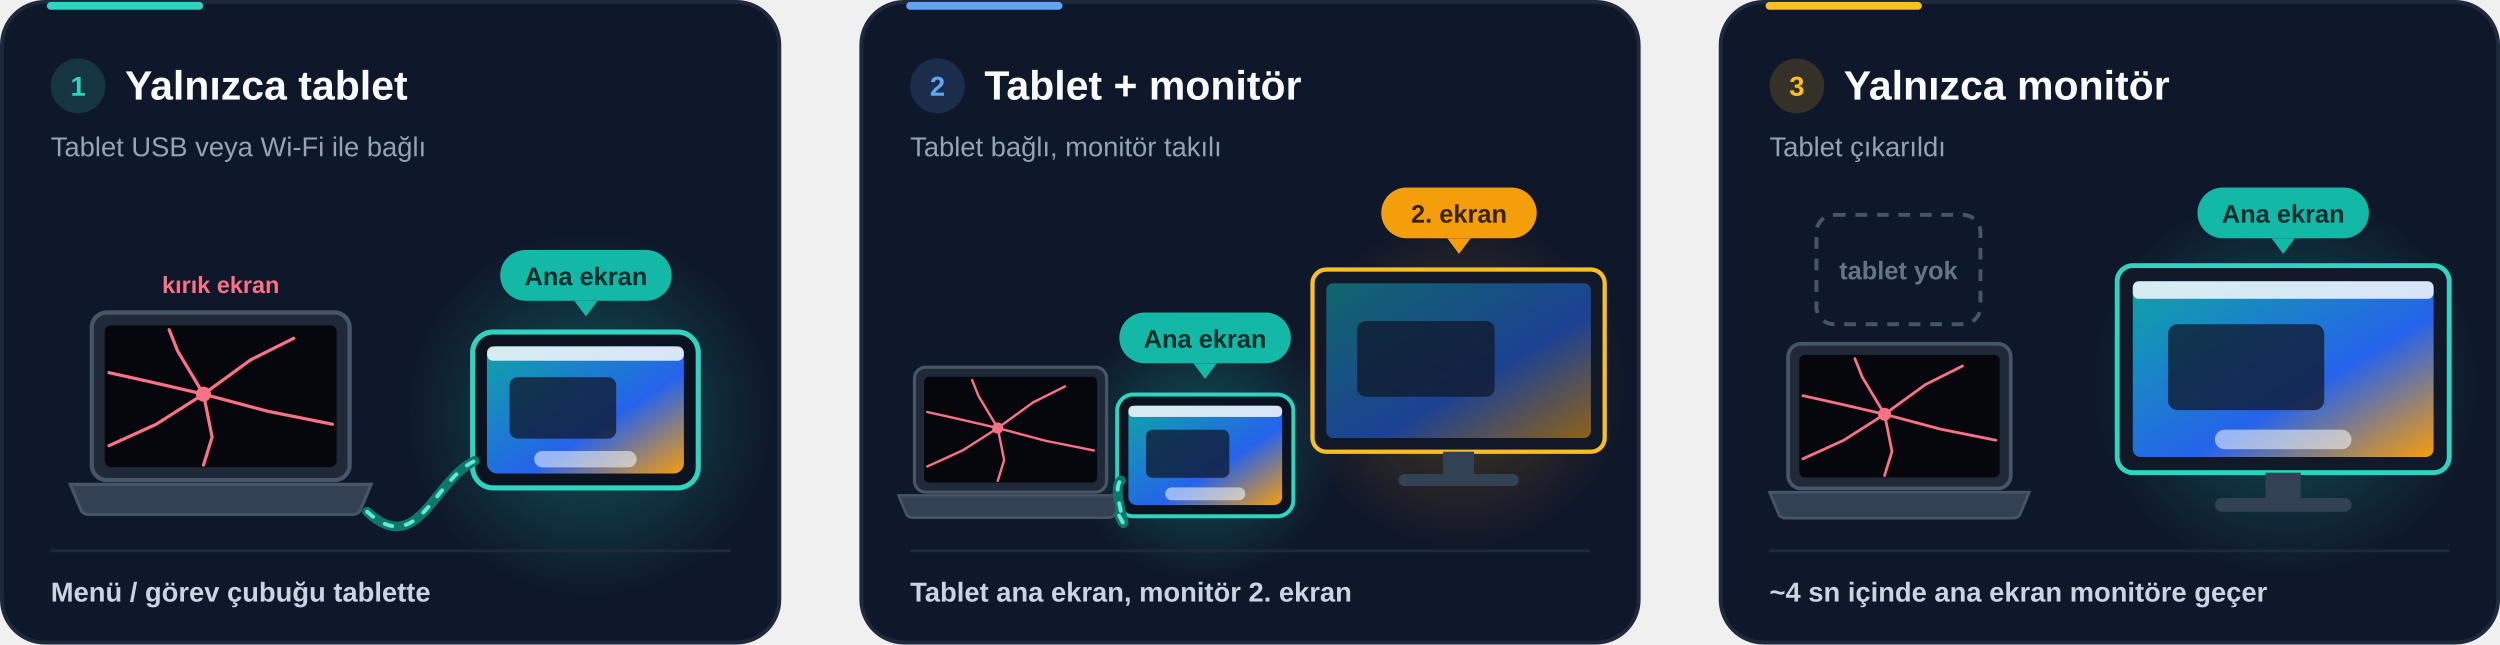
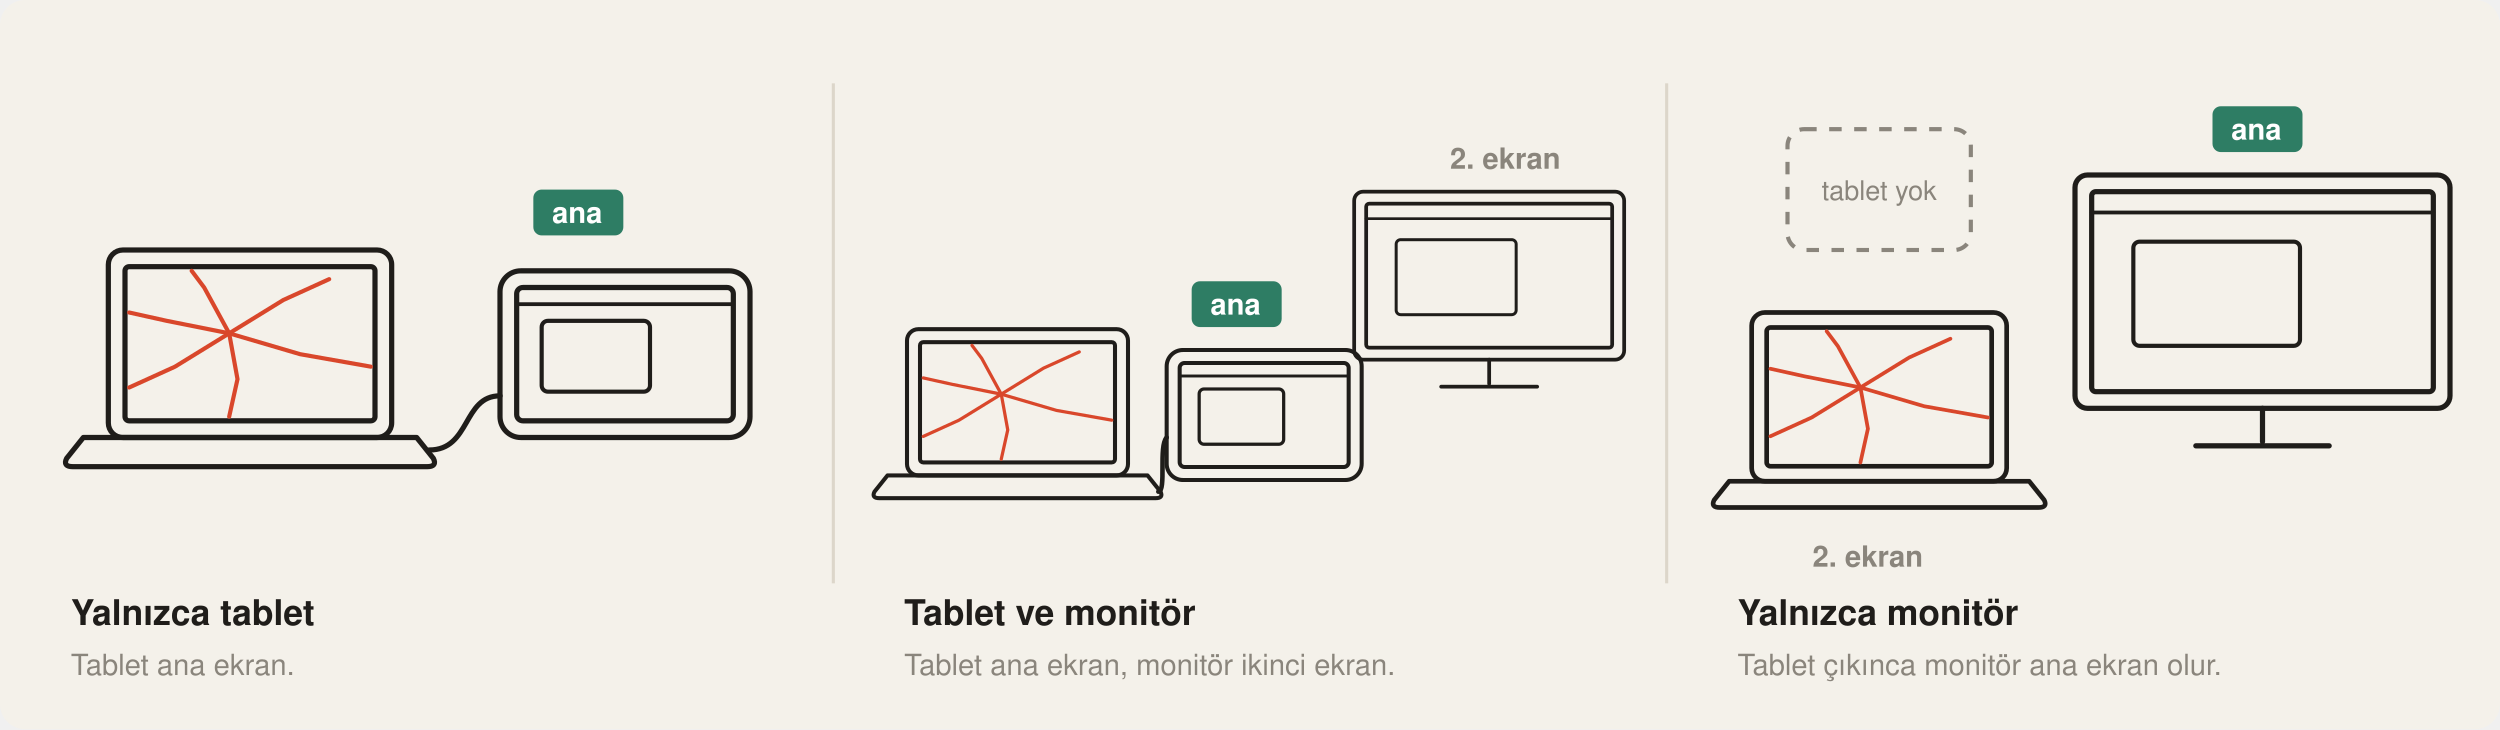
- <svg xmlns="http://www.w3.org/2000/svg" width="1280" height="330" viewBox="0 0 1280 330" role="img" aria-label="Ekran senaryoları: yalnızca tablet, tablet ve monitör, yalnızca monitör" font-family="'Segoe UI', -apple-system, BlinkMacSystemFont, 'Helvetica Neue', Arial, sans-serif">
+ <svg xmlns="http://www.w3.org/2000/svg" width="1200" height="350" viewBox="0 0 1200 350" role="img" aria-label="Üç durum: yalnızca tablet bağlıyken tablet ana ekran; tablet ve monitör bağlıyken tablet ana, monitör 2. ekran; yalnızca monitör varken monitör ana ekran." font-family="-apple-system, 'Segoe UI', Helvetica, Arial, sans-serif">
  <defs>
-     <linearGradient id="wall" x1="0" y1="0" x2="1" y2="1">
-       <stop offset="0" stop-color="#0EA5A4" />
-       <stop offset="0.6" stop-color="#2563EB" />
-       <stop offset="1" stop-color="#F59E0B" />
-     </linearGradient>
-     <radialGradient id="gT">
-       <stop offset="0" stop-color="#14B8A6" stop-opacity="0.38" />
-       <stop offset="1" stop-color="#14B8A6" stop-opacity="0" />
-     </radialGradient>
-     <radialGradient id="gA">
-       <stop offset="0" stop-color="#F59E0B" stop-opacity="0.26" />
-       <stop offset="1" stop-color="#F59E0B" stop-opacity="0" />
-     </radialGradient>
    <symbol id="laptop" overflow="visible">
-       <rect x="10" y="0" width="120" height="78" rx="7" fill="#1F2937" stroke="#475569" stroke-width="2" />
-       <rect x="16" y="6" width="108" height="66" rx="3" fill="#05070D" />
-       <g stroke="#FB7185" stroke-width="1.5" fill="none" stroke-linecap="round">
-         <path d="M62 38 L50 18 L46 8" />
-         <path d="M62 38 L84 22 L104 12" />
-         <path d="M62 38 L92 46 L122 52" />
-         <path d="M62 38 L66 58 L62 71" />
-         <path d="M62 38 L40 52 L18 62" />
-         <path d="M62 38 L36 32 L18 28" />
+       <g fill="none" stroke="#1F1D1A" stroke-width="2.5" stroke-linecap="round" stroke-linejoin="round">
+         <rect x="12" y="0" width="136" height="90" rx="7" />
+         <rect x="20" y="8" width="120" height="74" rx="2" />
+         <path d="M0 90 H160 L168 100 Q170 104 165 104 H-5 Q-10 104 -8 100 Z" />
      </g>
-       <circle cx="62" cy="38" r="3.5" fill="#FB7185" />
-       <path d="M0 80 H140 L135 92 Q134 94 131 94 H9 Q6 94 5 92 Z" fill="#334155" stroke="#475569" stroke-width="1.5" />
+       <g fill="none" stroke="#D9472B" stroke-width="2" stroke-linecap="round">
+         <path d="M70 40 L58 18 L52 10" />
+         <path d="M70 40 L96 24 L118 14" />
+         <path d="M70 40 L104 50 L138 56" />
+         <path d="M70 40 L74 62 L70 80" />
+         <path d="M70 40 L44 56 L22 66" />
+         <path d="M70 40 L40 34 L22 30" />
+       </g>
    </symbol>
    <symbol id="tablet" overflow="visible">
-       <rect x="0" y="0" width="110" height="76" rx="10" fill="#0B1220" stroke="currentColor" stroke-width="2.5" />
-       <rect x="7" y="7" width="96" height="62" rx="5" fill="url(#wall)" />
-       <rect x="7" y="7" width="96" height="7" rx="3" fill="#F8FAFC" fill-opacity="0.85" />
-       <rect x="18" y="22" width="52" height="30" rx="4" fill="#0F172A" fill-opacity="0.75" />
-       <rect x="30" y="58" width="50" height="8" rx="4" fill="#F8FAFC" fill-opacity="0.55" />
+       <g fill="none" stroke="#1F1D1A" stroke-width="2.5" stroke-linejoin="round">
+         <rect x="0" y="0" width="120" height="80" rx="10" />
+         <rect x="8" y="8" width="104" height="64" rx="3" />
+         <path d="M8 16 H112" stroke-width="1.8" />
+         <rect x="20" y="24" width="52" height="34" rx="3" stroke-width="2" />
+       </g>
    </symbol>
    <symbol id="monitor" overflow="visible">
-       <rect x="0" y="0" width="170" height="106" rx="8" fill="#111827" stroke="currentColor" stroke-width="2.5" />
-       <rect x="8" y="8" width="154" height="90" rx="4" fill="url(#wall)" />
-       <rect x="8" y="8" width="154" height="9" rx="3" fill="#F8FAFC" fill-opacity="0.85" />
-       <rect x="26" y="30" width="80" height="44" rx="5" fill="#0F172A" fill-opacity="0.75" />
-       <rect x="50" y="84" width="70" height="10" rx="5" fill="#F8FAFC" fill-opacity="0.55" />
-       <rect x="76" y="106" width="18" height="14" fill="#334155" />
-       <rect x="50" y="119" width="70" height="7" rx="3.5" fill="#334155" />
-     </symbol>
-     <symbol id="monitorOff" overflow="visible">
-       <rect x="0" y="0" width="170" height="106" rx="8" fill="#111827" stroke="currentColor" stroke-width="2.5" />
-       <rect x="8" y="8" width="154" height="90" rx="4" fill="url(#wall)" opacity="0.55" />
-       <rect x="26" y="30" width="80" height="44" rx="5" fill="#0F172A" fill-opacity="0.75" />
-       <rect x="76" y="106" width="18" height="14" fill="#334155" />
-       <rect x="50" y="119" width="70" height="7" rx="3.5" fill="#334155" />
+       <g fill="none" stroke="#1F1D1A" stroke-width="2.5" stroke-linejoin="round" stroke-linecap="round">
+         <rect x="0" y="0" width="180" height="112" rx="6" />
+         <rect x="8" y="8" width="164" height="96" rx="2" />
+         <path d="M8 18 H172" stroke-width="1.8" />
+         <rect x="28" y="32" width="80" height="50" rx="3" stroke-width="2" />
+         <path d="M90 112 V128 M58 130 H122" />
+       </g>
    </symbol>
  </defs>
+   <rect width="1200" height="350" rx="12" fill="#F4F1EA" />
  <g transform="translate(0 0)">
-     <rect x="1" y="1" width="398" height="328" rx="22" fill="#0F172A" stroke="#1E293B" stroke-width="2" />
-     <rect x="24" y="1" width="80" height="4" rx="2" fill="#2DD4BF" />
-     <circle cx="40" cy="44" r="14" fill="#2DD4BF" fill-opacity="0.16" />
-     <text x="40" y="49" text-anchor="middle" font-size="14" font-weight="800" fill="#2DD4BF">1</text>
-     <text x="64" y="51" font-size="21" font-weight="800" fill="#F8FAFC">Yalnızca tablet</text>
-     <text x="26" y="80" font-size="14" fill="#94A3B8">Tablet USB veya Wi-Fi ile bağlı</text>
-     <circle cx="302" cy="212" r="95" fill="url(#gT)" />
-     <use href="#laptop" transform="translate(36 160) scale(1.1)" />
-     <use href="#tablet" transform="translate(242 170) scale(1.05)" style="color:#2DD4BF" />
-     <path d="M188 262 C 214 286, 222 246, 243 236" fill="none" stroke="#0F766E" stroke-width="5" stroke-linecap="round" />
-     <path d="M188 262 C 214 286, 222 246, 243 236" fill="none" stroke="#5EEAD4" stroke-width="2" stroke-linecap="round" stroke-dasharray="4 7">
-       <animate attributeName="stroke-dashoffset" from="22" to="0" dur="0.8s" repeatCount="indefinite" />
-     </path>
-     <rect x="256.1" y="128" width="87.8" height="26" rx="13" fill="#14B8A6" />
-     <path d="M294 154 L300 162 L306 154 Z" fill="#14B8A6" />
-     <text x="300" y="146" text-anchor="middle" font-size="13" font-weight="700" fill="#042F2E">Ana ekran</text>
-     <text x="113" y="150" text-anchor="middle" font-size="12" font-weight="600" fill="#FB7185">kırık ekran</text>
-     <line x1="26" y1="282" x2="374" y2="282" stroke="#1E293B" stroke-width="1.5" />
-     <text x="26" y="308" font-size="14" font-weight="600" fill="#CBD5E1">Menü / görev çubuğu tablette</text>
+     <use href="#laptop" x="40" y="120" />
+     <use href="#tablet" x="240" y="130" />
+     <path d="M206 216 C 226 216, 222 190, 240 190" fill="none" stroke="#1F1D1A" stroke-width="2.5" stroke-linecap="round" />
+     <rect x="256" y="91" width="43.2" height="22" rx="4" fill="#2E7D64" />
+     <text x="265" y="107" font-size="14" font-weight="600" fill="#FFFFFF">ana</text>
+     <text x="34" y="300" font-size="17" font-weight="700" fill="#1F1D1A">Yalnızca tablet</text>
+     <text x="34" y="324" font-size="14" fill="#8A857C">Tablet ana ekran.</text>
  </g>
-   <g transform="translate(440 0)">
-     <rect x="1" y="1" width="398" height="328" rx="22" fill="#0F172A" stroke="#1E293B" stroke-width="2" />
-     <rect x="24" y="1" width="80" height="4" rx="2" fill="#60A5FA" />
-     <circle cx="40" cy="44" r="14" fill="#60A5FA" fill-opacity="0.16" />
-     <text x="40" y="49" text-anchor="middle" font-size="14" font-weight="800" fill="#60A5FA">2</text>
-     <text x="64" y="51" font-size="21" font-weight="800" fill="#F8FAFC">Tablet + monitör</text>
-     <text x="26" y="80" font-size="14" fill="#94A3B8">Tablet bağlı, monitör takılı</text>
-     <circle cx="176" cy="228" r="70" fill="url(#gT)" />
-     <circle cx="308" cy="196" r="85" fill="url(#gA)" />
-     <use href="#laptop" transform="translate(20 188) scale(0.82)" />
-     <use href="#tablet" transform="translate(132 202) scale(0.82)" style="color:#2DD4BF" />
-     <use href="#monitorOff" transform="translate(232 138) scale(0.88)" style="color:#FBBF24" />
-     <path d="M133 264 C 140 278, 128 250, 134 246" fill="none" stroke="#0F766E" stroke-width="5" stroke-linecap="round" />
-     <path d="M133 264 C 140 278, 128 250, 134 246" fill="none" stroke="#5EEAD4" stroke-width="2" stroke-linecap="round" stroke-dasharray="4 7">
-       <animate attributeName="stroke-dashoffset" from="22" to="0" dur="0.8s" repeatCount="indefinite" />
-     </path>
-     <rect x="133.1" y="160" width="87.8" height="26" rx="13" fill="#14B8A6" />
-     <path d="M171 186 L177 194 L183 186 Z" fill="#14B8A6" />
-     <text x="177" y="178" text-anchor="middle" font-size="13" font-weight="700" fill="#042F2E">Ana ekran</text>
-     <rect x="267.2" y="96" width="79.6" height="26" rx="13" fill="#F59E0B" />
-     <path d="M301 122 L307 130 L313 122 Z" fill="#F59E0B" />
-     <text x="307" y="114" text-anchor="middle" font-size="13" font-weight="700" fill="#3B2300">2. ekran</text>
-     <line x1="26" y1="282" x2="374" y2="282" stroke="#1E293B" stroke-width="1.5" />
-     <text x="26" y="308" font-size="14" font-weight="600" fill="#CBD5E1">Tablet ana ekran, monitör 2. ekran</text>
+   <path d="M400 40 V280" stroke="#DCD6CA" stroke-width="1.5" />
+   <g transform="translate(400 0)">
+     <g transform="translate(26 158) scale(0.78)">
+       <use href="#laptop" />
+     </g>
+     <g transform="translate(160 168) scale(0.78)">
+       <use href="#tablet" />
+     </g>
+     <path d="M156 236 C 160 236, 156 214, 160 210" fill="none" stroke="#1F1D1A" stroke-width="2.2" stroke-linecap="round" />
+     <g transform="translate(250 92) scale(0.72)">
+       <use href="#monitor" />
+     </g>
+     <rect x="172" y="135" width="43.2" height="22" rx="4" fill="#2E7D64" />
+     <text x="181" y="151" font-size="14" font-weight="600" fill="#FFFFFF">ana</text>
+     <text x="296" y="81" font-size="14" font-weight="600" fill="#8A857C">2. ekran</text>
+     <text x="34" y="300" font-size="17" font-weight="700" fill="#1F1D1A">Tablet ve monitör</text>
+     <text x="34" y="324" font-size="14" fill="#8A857C">Tablet ana ekran, monitör ikinci ekran.</text>
  </g>
-   <g transform="translate(880 0)">
-     <rect x="1" y="1" width="398" height="328" rx="22" fill="#0F172A" stroke="#1E293B" stroke-width="2" />
-     <rect x="24" y="1" width="80" height="4" rx="2" fill="#FBBF24" />
-     <circle cx="40" cy="44" r="14" fill="#FBBF24" fill-opacity="0.16" />
-     <text x="40" y="49" text-anchor="middle" font-size="14" font-weight="800" fill="#FBBF24">3</text>
-     <text x="64" y="51" font-size="21" font-weight="800" fill="#F8FAFC">Yalnızca monitör</text>
-     <text x="26" y="80" font-size="14" fill="#94A3B8">Tablet çıkarıldı</text>
-     <circle cx="290" cy="196" r="100" fill="url(#gT)" />
-     <use href="#laptop" transform="translate(26 176) scale(0.95)" />
-     <use href="#monitor" transform="translate(204 136) scale(1.0)" style="color:#2DD4BF" />
-     <rect x="245.1" y="96" width="87.8" height="26" rx="13" fill="#14B8A6" />
-     <path d="M283 122 L289 130 L295 122 Z" fill="#14B8A6" />
-     <text x="289" y="114" text-anchor="middle" font-size="13" font-weight="700" fill="#042F2E">Ana ekran</text>
-     <rect x="50" y="110" width="84" height="56" rx="9" fill="none" stroke="#475569" stroke-width="2" stroke-dasharray="6 5" />
-     <text x="92" y="143" text-anchor="middle" font-size="13" font-weight="600" fill="#64748B">tablet yok</text>
-     <line x1="26" y1="282" x2="374" y2="282" stroke="#1E293B" stroke-width="1.5" />
-     <text x="26" y="308" font-size="14" font-weight="600" fill="#CBD5E1">~4 sn içinde ana ekran monitöre geçer</text>
+   <path d="M800 40 V280" stroke="#DCD6CA" stroke-width="1.5" />
+   <g transform="translate(800 0)">
+     <g transform="translate(30 150) scale(0.9)">
+       <use href="#laptop" />
+     </g>
+     <use href="#monitor" x="196" y="84" />
+     <rect x="58" y="62" width="88" height="58" rx="8" fill="none" stroke="#8A857C" stroke-width="2" stroke-dasharray="6 6" />
+     <text x="102" y="96" text-anchor="middle" font-size="13" fill="#8A857C">tablet yok</text>
+     <rect x="262" y="51" width="43.2" height="22" rx="4" fill="#2E7D64" />
+     <text x="271" y="67" font-size="14" font-weight="600" fill="#FFFFFF">ana</text>
+     <text x="70" y="272" font-size="14" font-weight="600" fill="#8A857C">2. ekran</text>
+     <text x="34" y="300" font-size="17" font-weight="700" fill="#1F1D1A">Yalnızca monitör</text>
+     <text x="34" y="324" font-size="14" fill="#8A857C">Tablet çıkınca monitör ana ekran olur.</text>
  </g>
</svg>
